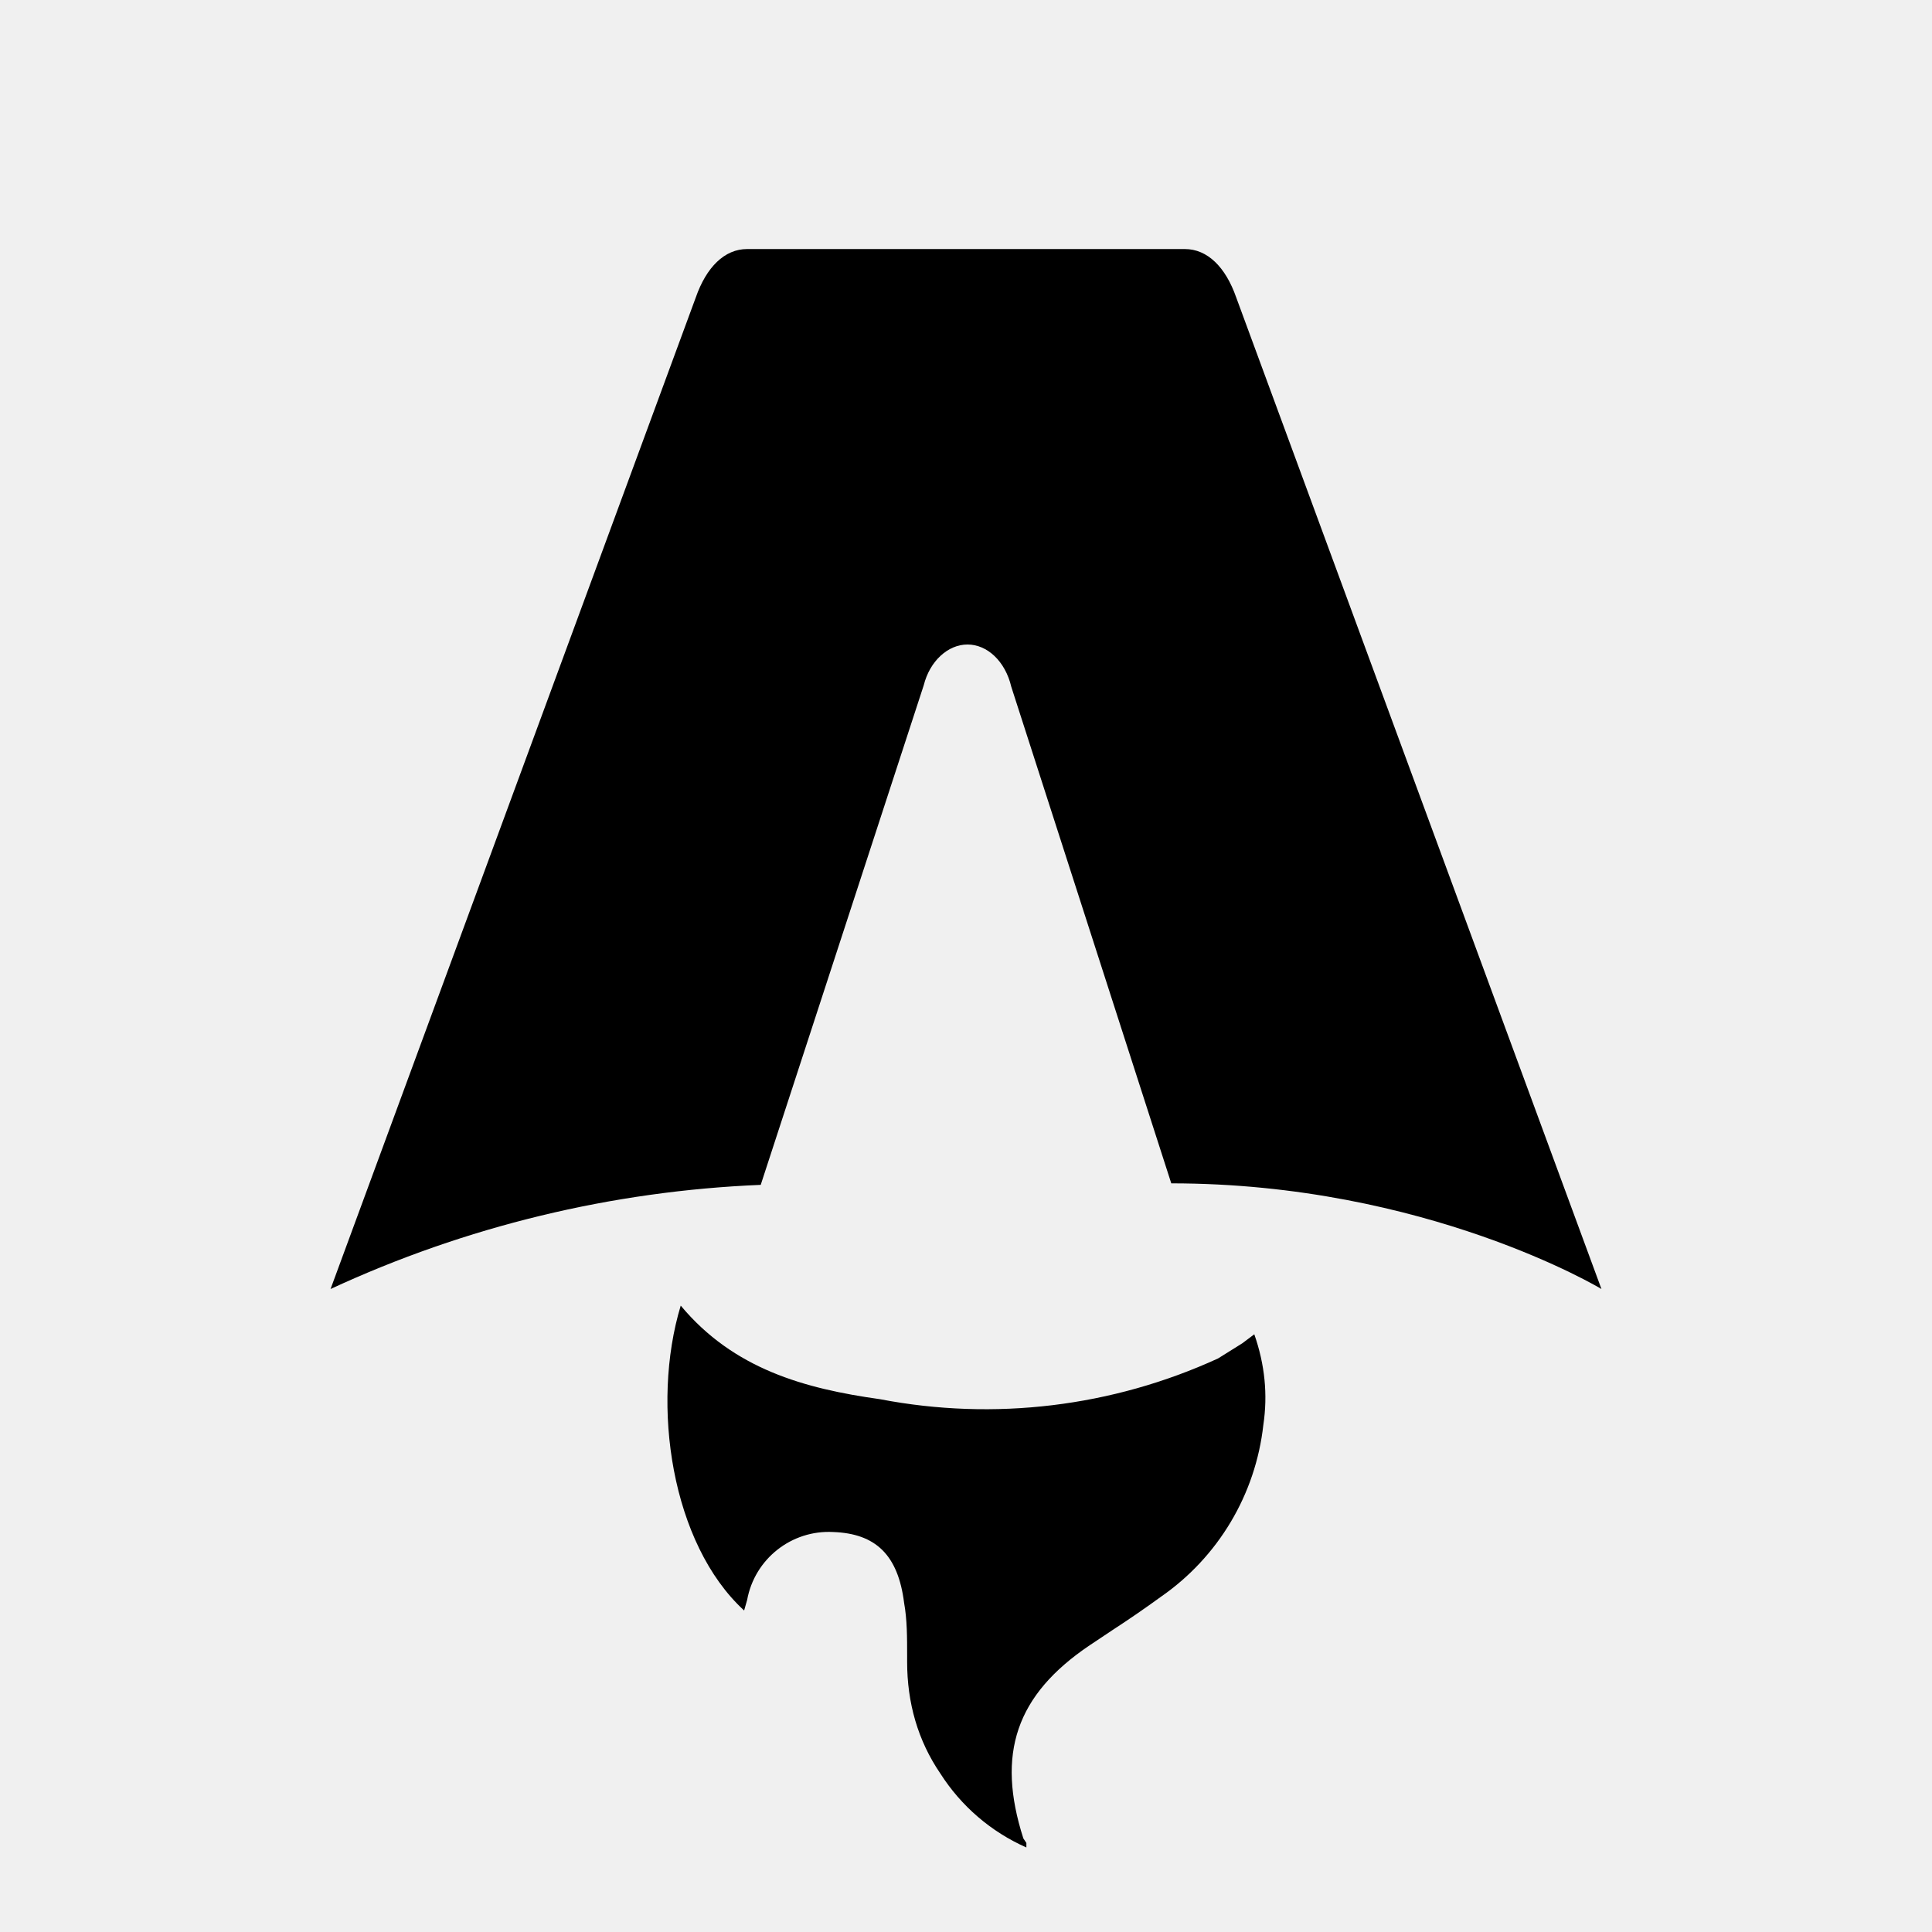
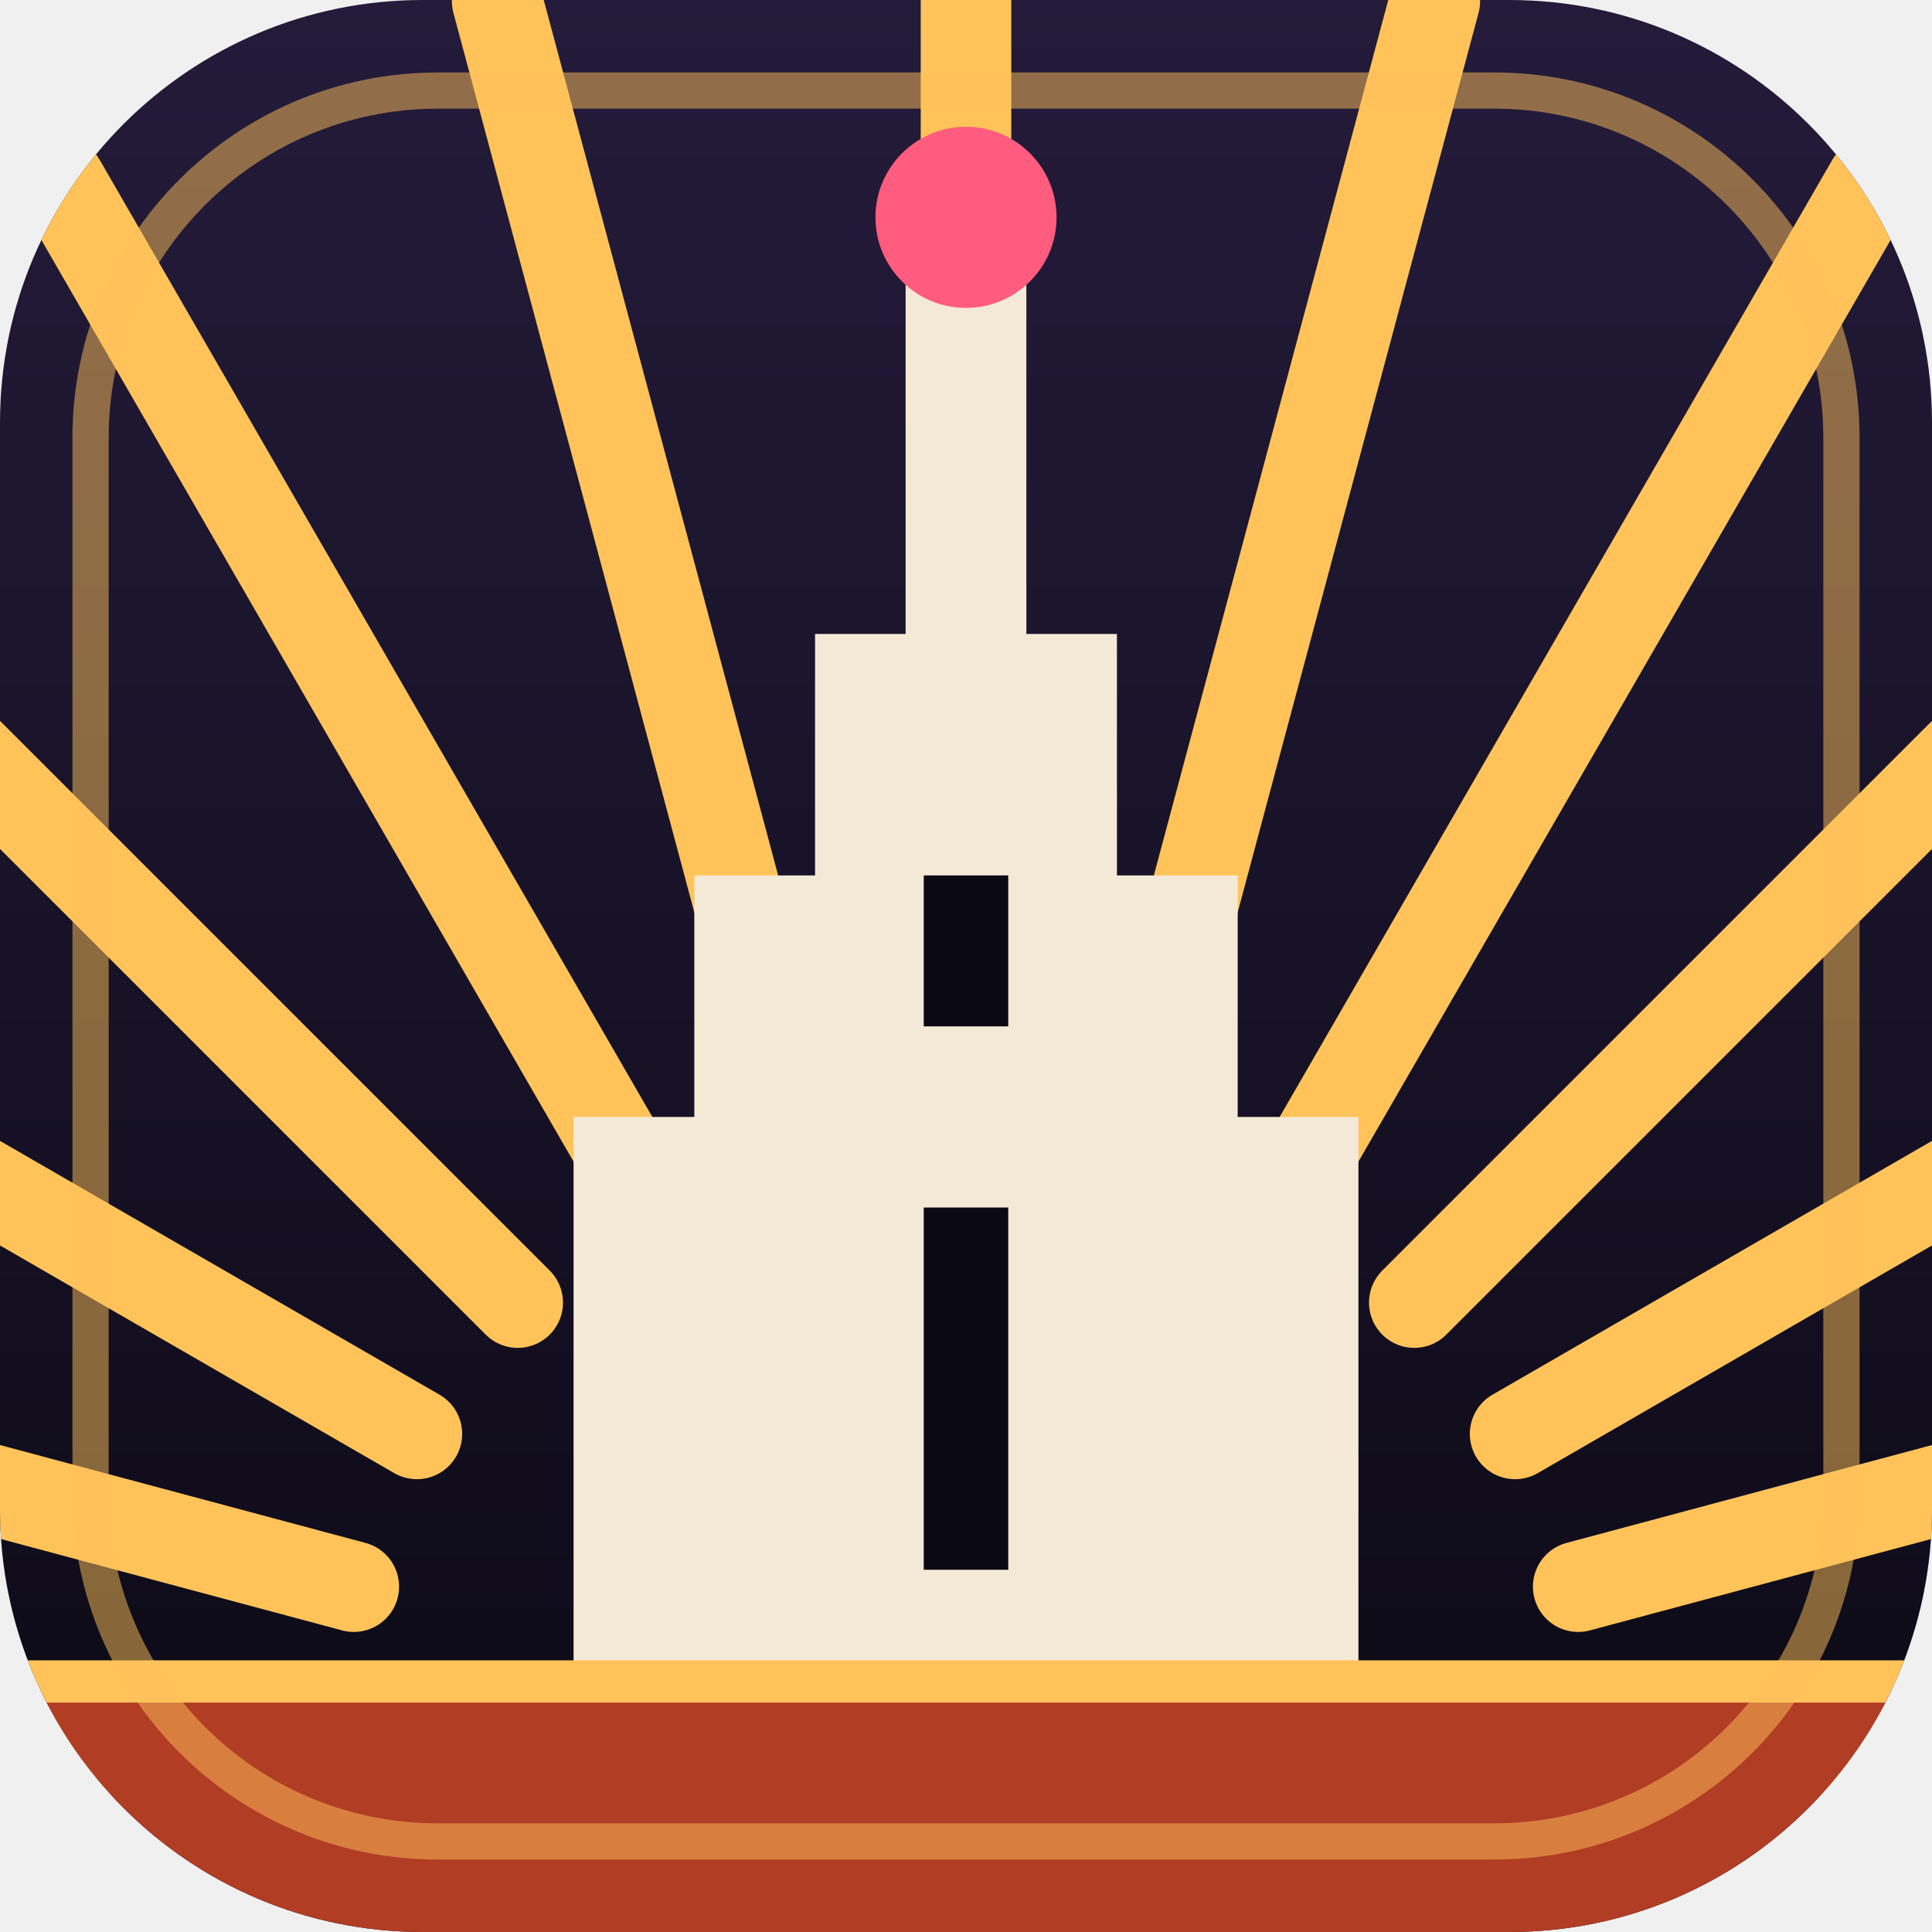
- <svg xmlns="http://www.w3.org/2000/svg" fill="none" viewBox="0 0 128 128">
-   <path d="M50.4 78.5a75.1 75.1 0 0 0-28.5 6.9l24.2-65.7c.7-2 1.9-3.2 3.4-3.2h29c1.5 0 2.7 1.2 3.4 3.2l24.2 65.7s-11.6-7-28.5-7L67 45.5c-.4-1.7-1.6-2.8-2.9-2.8-1.3 0-2.5 1.1-2.9 2.7L50.4 78.5Zm-1.1 28.2Zm-4.2-20.2c-2 6.6-.6 15.8 4.2 20.2a17.5 17.5 0 0 1 .2-.7 5.5 5.5 0 0 1 5.7-4.5c2.8.1 4.3 1.5 4.7 4.7.2 1.1.2 2.3.2 3.5v.4c0 2.7.7 5.2 2.2 7.4a13 13 0 0 0 5.7 4.9v-.3l-.2-.3c-1.8-5.6-.5-9.5 4.4-12.8l1.5-1a73 73 0 0 0 3.2-2.2 16 16 0 0 0 6.8-11.4c.3-2 .1-4-.6-6l-.8.6-1.6 1a37 37 0 0 1-22.4 2.7c-5-.7-9.7-2-13.2-6.2Z" />
-   <style>
-         path { fill: #000; }
-         @media (prefers-color-scheme: dark) {
-             path { fill: #FFF; }
-         }
-     </style>
+ <svg xmlns="http://www.w3.org/2000/svg" viewBox="0 0 64 64">
+   <defs>
+     <linearGradient id="sky" x1="0" y1="0" x2="0" y2="1">
+       <stop offset="0" stop-color="#241b3a" />
+       <stop offset="1" stop-color="#0b0914" />
+     </linearGradient>
+     <clipPath id="tile">
+       <rect x="0" y="0" width="64" height="64" rx="14" />
+     </clipPath>
+   </defs>
+   <g clip-path="url(#tile)">
+     <rect width="64" height="64" fill="url(#sky)" />
+     <path d="M11.00 58.00L-28.00 58.00M11.72 52.56L-25.96 42.47M13.81 47.50L-19.96 28.00M17.15 43.15L-10.43 15.57M21.50 39.81L2.00 6.04M26.56 37.72L16.47 0.04M32.00 37.00L32.00 -2.00M37.44 37.72L47.53 0.04M42.50 39.81L62.00 6.04M46.85 43.15L74.43 15.57M50.19 47.50L83.96 28.00M52.28 52.56L89.96 42.47M53.00 58.00L92.00 58.00" stroke="#ffc35a" stroke-width="3" stroke-linecap="round" />
+     <path d="M19 58V37h4v-8h4v-8h3V9h4v12h3v8h4v8h4v21Z" fill="#f4e9d6" />
+     <path d="M30.6 29h2.8v5h-2.8zM30.6 40h2.8v12h-2.8z" fill="#0b0914" />
+     <circle cx="32" cy="7.2" r="3" fill="#ff5c7f" />
+     <rect y="56" width="64" height="8" fill="#b03d24" />
+     <rect y="55" width="64" height="1.4" fill="#ffc35a" />
+   </g>
+   <rect x="3" y="3" width="58" height="58" rx="11.5" fill="none" stroke="#ffc35a" stroke-opacity=".5" stroke-width="1.2" />
</svg>
